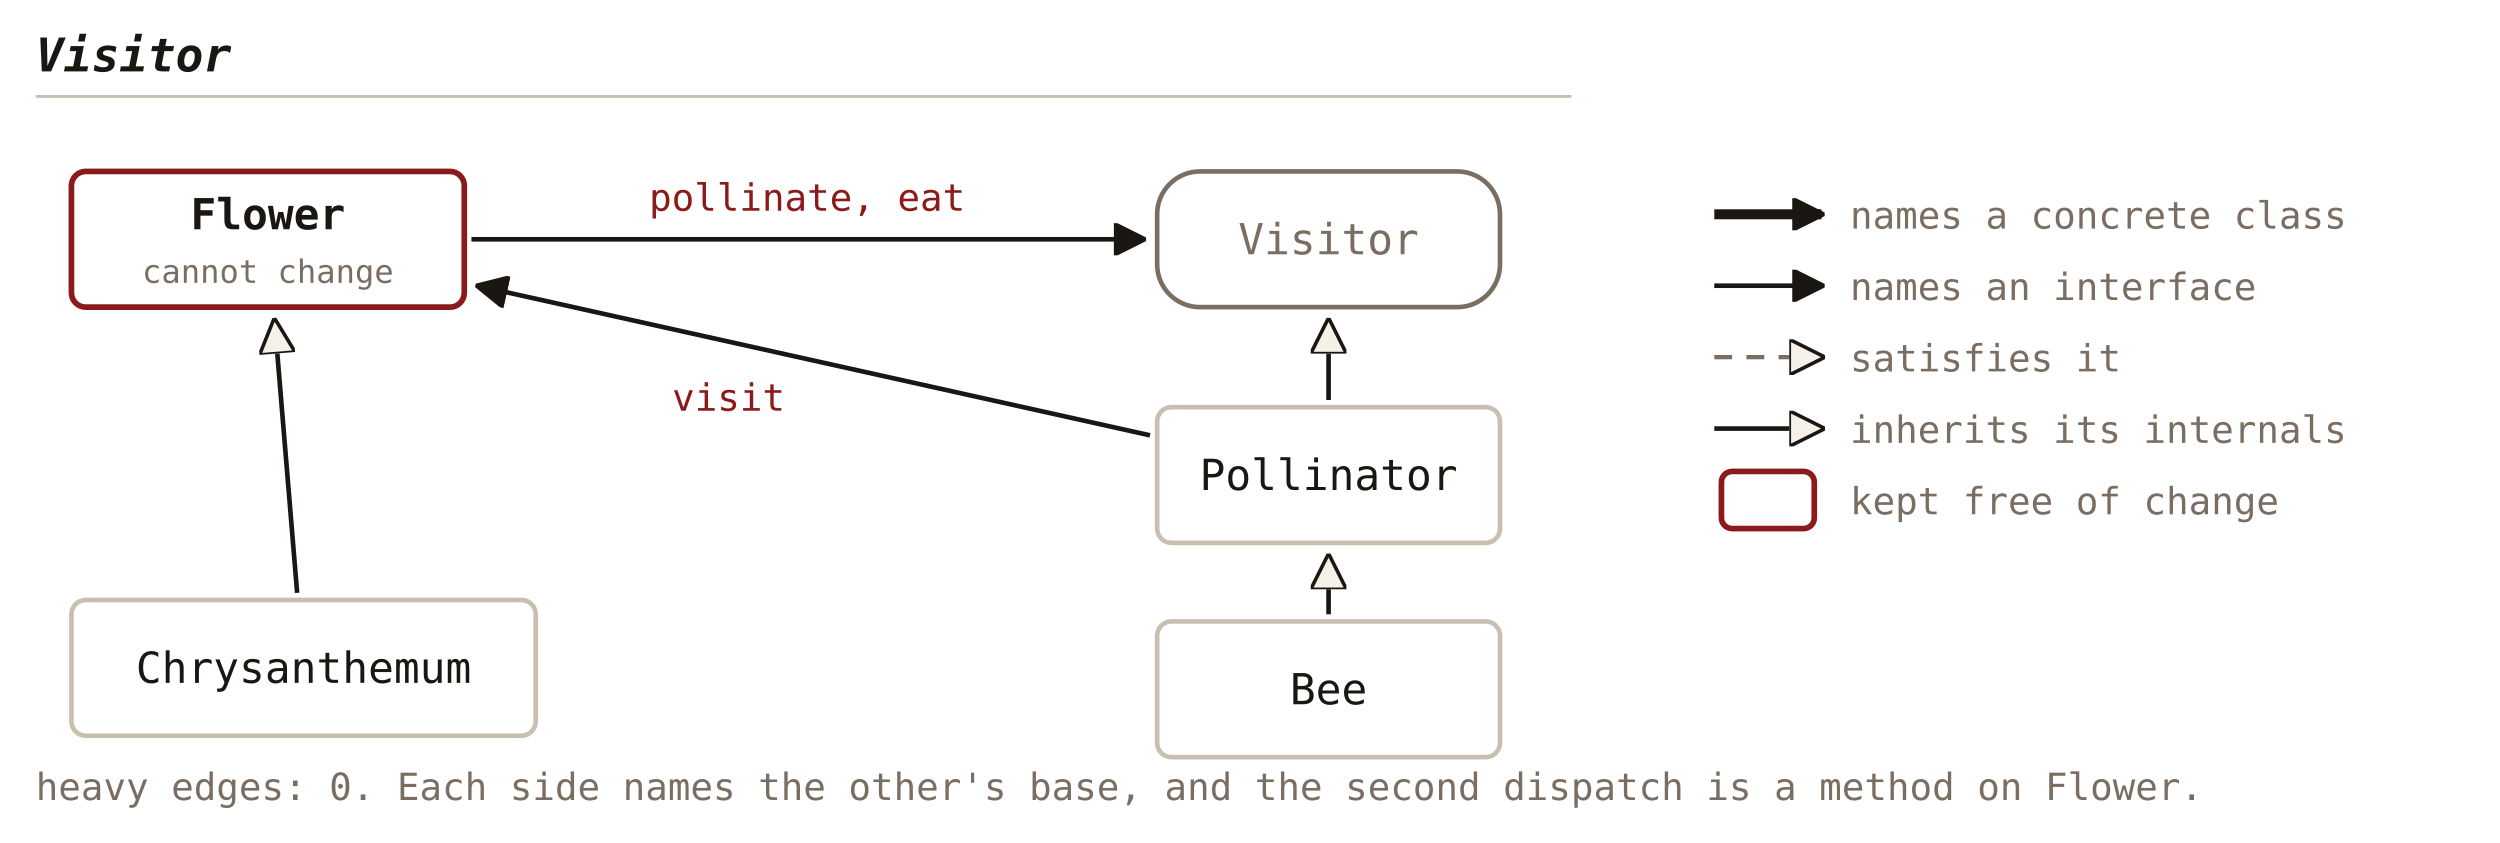
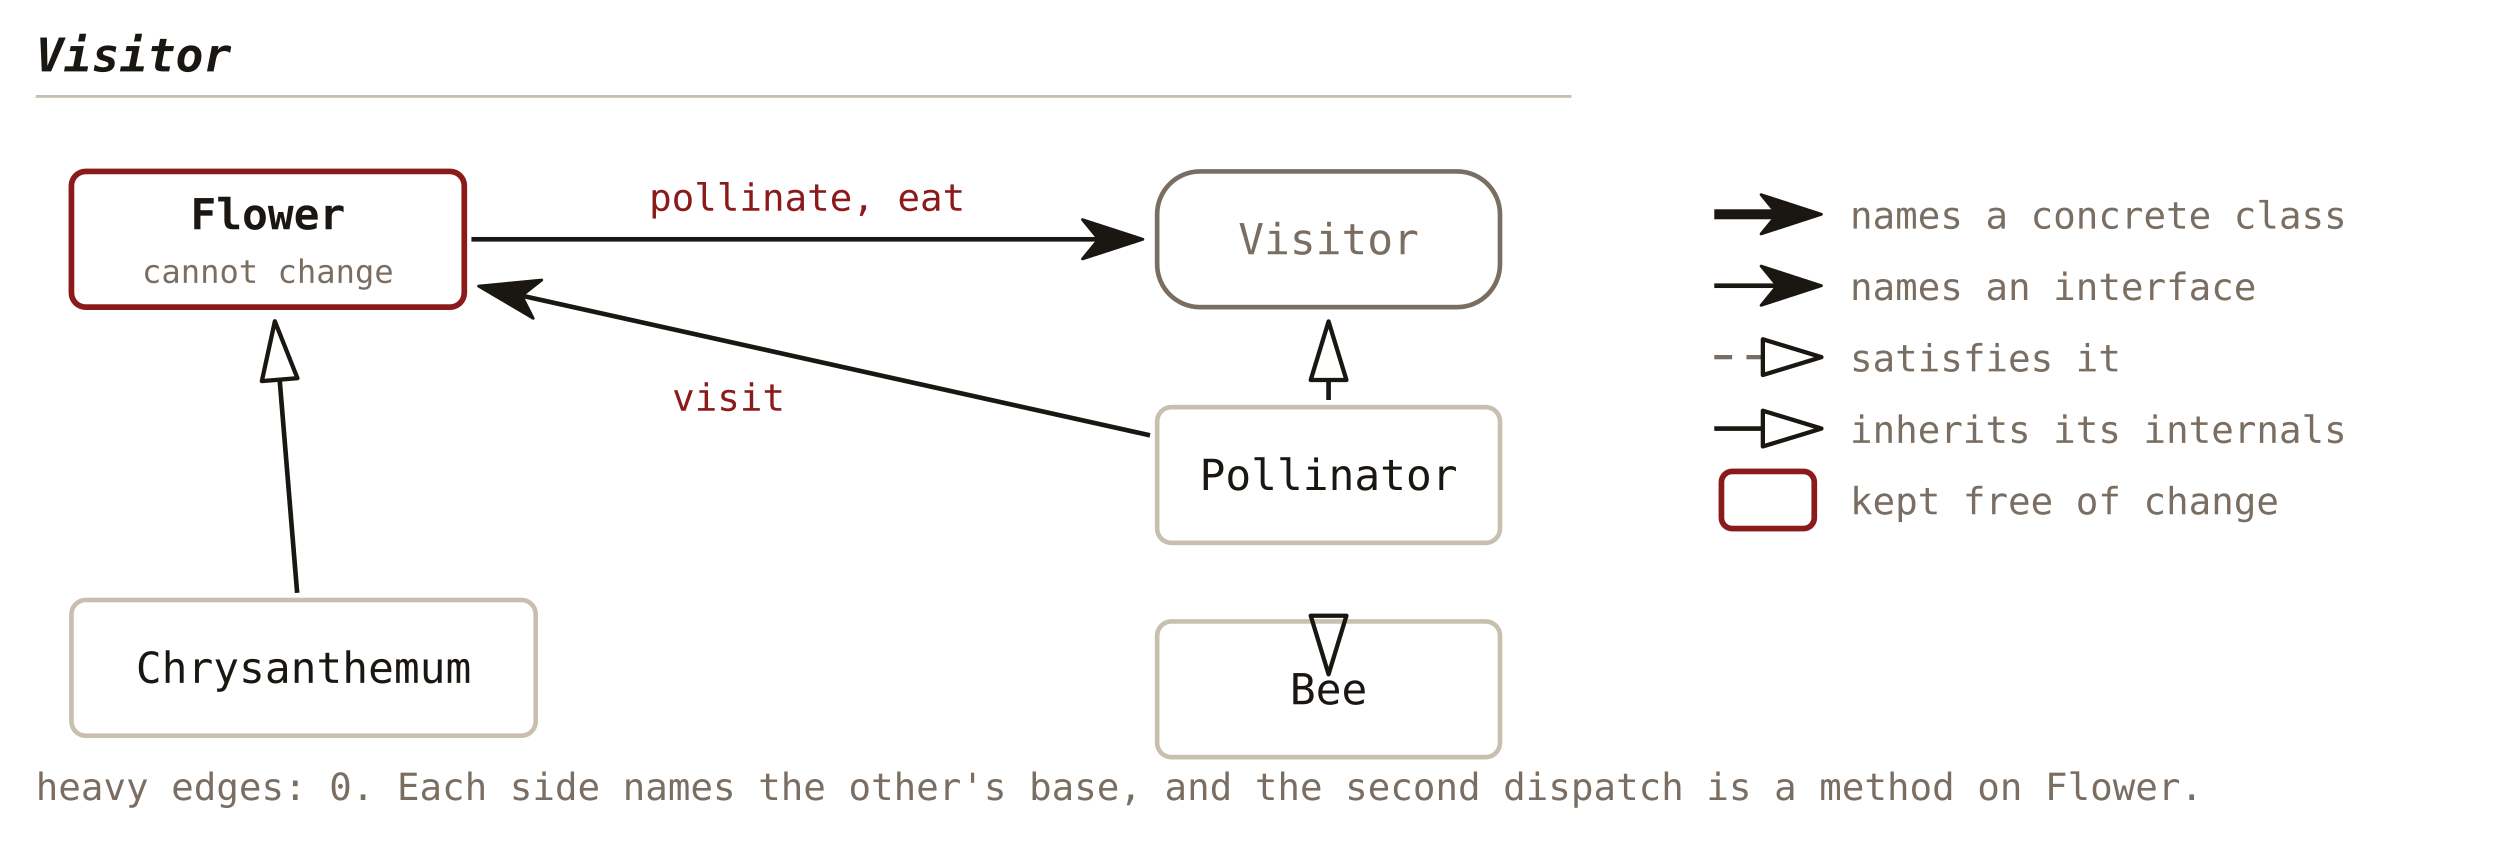
<svg xmlns="http://www.w3.org/2000/svg" viewBox="0 0 700 236" font-family="'JetBrains Mono', Consolas, monospace">
  <defs>
-     <marker id="c33-solid" viewBox="0 0 10 10" refX="9" refY="5" markerWidth="9" markerHeight="9" orient="auto" markerUnits="userSpaceOnUse">
-       <path d="M0,0 L10,5 L0,10 Z" fill="#1a1612" stroke="#1a1612" stroke-width="1" />
+     <marker id="c33-solid" viewBox="0 0 18 12" refX="5" refY="6" markerWidth="18" markerHeight="12" orient="auto" markerUnits="userSpaceOnUse">
+       <path d="M0.5,0.5 L17.4,6 L0.5,11.5 L5,6 Z" fill="#1a1612" stroke="#1a1612" stroke-width="0.8" stroke-linejoin="round" />
    </marker>
-     <marker id="c33-hollow" viewBox="0 0 10 10" refX="9" refY="5" markerWidth="10" markerHeight="10" orient="auto" markerUnits="userSpaceOnUse">
-       <path d="M0,0 L10,5 L0,10 Z" fill="#f5f0e8" stroke="#1a1612" stroke-width="1" />
+     <marker id="c33-hollow" viewBox="0 0 18 12" refX="1" refY="6" markerWidth="18" markerHeight="12" orient="auto" markerUnits="userSpaceOnUse">
+       <path d="M1,1 L17.4,6 L1,11 Z" fill="none" stroke="#1a1612" stroke-width="1.2" stroke-linejoin="round" />
    </marker>
  </defs>
  <text x="10" y="20" font-size="13" font-weight="bold" font-style="italic" fill="#1a1612" text-anchor="start">Visitor</text>
  <line x1="10" y1="27" x2="440" y2="27" stroke="#c8bfb0" stroke-width="0.8" />
  <rect x="20" y="48" width="110" height="38" fill="none" stroke="#8b1a1a" stroke-width="1.6" rx="4" />
  <text x="75.0" y="64.2" font-size="12" font-weight="bold" fill="#1a1612" text-anchor="middle">Flower</text>
  <text x="75.0" y="79.2" font-size="9" fill="#7a6e62" text-anchor="middle">cannot change</text>
  <rect x="324" y="48" width="96" height="38" fill="none" stroke="#7a6e62" stroke-width="1.3" rx="12" />
  <text x="372.0" y="71.2" font-size="12" fill="#7a6e62" text-anchor="middle">Visitor</text>
  <rect x="20" y="168" width="130" height="38" fill="none" stroke="#c8bfb0" stroke-width="1.3" rx="4" />
  <text x="85.0" y="191.2" font-size="12" fill="#1a1612" text-anchor="middle">Chrysanthemum</text>
  <rect x="324" y="114" width="96" height="38" fill="none" stroke="#c8bfb0" stroke-width="1.3" rx="4" />
  <text x="372.0" y="137.2" font-size="12" fill="#1a1612" text-anchor="middle">Pollinator</text>
  <rect x="324" y="174" width="96" height="38" fill="none" stroke="#c8bfb0" stroke-width="1.3" rx="4" />
  <text x="372.0" y="197.2" font-size="12" fill="#1a1612" text-anchor="middle">Bee</text>
-   <line x1="132.0" y1="67.0" x2="320.0" y2="67.0" stroke="#1a1612" stroke-width="1.3" marker-end="url(#c33-solid)" />
+   <line x1="132.0" y1="67.0" x2="307.6" y2="67.0" stroke="#1a1612" stroke-width="1.3" marker-end="url(#c33-solid)" />
  <text x="226.0" y="59.0" font-size="10.5" fill="#8b1a1a" text-anchor="middle">pollinate, eat</text>
-   <line x1="322.0" y1="121.9" x2="134.0" y2="80.1" stroke="#1a1612" stroke-width="1.3" marker-end="url(#c33-solid)" />
+   <line x1="322.0" y1="121.9" x2="146.1" y2="82.8" stroke="#1a1612" stroke-width="1.3" marker-end="url(#c33-solid)" />
  <text x="204.0" y="115.0" font-size="10.5" fill="#8b1a1a" text-anchor="middle">visit</text>
-   <line x1="83.2" y1="166.0" x2="76.9" y2="90.0" stroke="#1a1612" stroke-width="1.3" marker-end="url(#c33-hollow)" />
-   <line x1="372.0" y1="112.0" x2="372.0" y2="90.0" stroke="#1a1612" stroke-width="1.3" marker-end="url(#c33-hollow)" />
-   <line x1="372.0" y1="172.0" x2="372.0" y2="156.0" stroke="#1a1612" stroke-width="1.3" marker-end="url(#c33-hollow)" />
+   <line x1="83.2" y1="166.0" x2="78.3" y2="106.3" stroke="#1a1612" stroke-width="1.3" marker-end="url(#c33-hollow)" />
+   <line x1="372.0" y1="112.0" x2="372.0" y2="106.4" stroke="#1a1612" stroke-width="1.3" marker-end="url(#c33-hollow)" />
+   <line x1="372.0" y1="172.0" x2="372.0" y2="172.4" stroke="#1a1612" stroke-width="1.3" marker-end="url(#c33-hollow)" />
  <text x="10" y="224" font-size="10.5" fill="#7a6e62" text-anchor="start">heavy edges: 0. Each side names the other's base, and the second dispatch is a method on Flower.</text>
-   <line x1="480" y1="60" x2="510" y2="60" stroke="#1a1612" stroke-width="2.8" marker-end="url(#c33-solid)" />
+   <line x1="480" y1="60" x2="497.6" y2="60" stroke="#1a1612" stroke-width="2.8" marker-end="url(#c33-solid)" />
  <text x="518" y="64" font-size="10.5" fill="#7a6e62" text-anchor="start">names a concrete class</text>
-   <line x1="480" y1="80" x2="510" y2="80" stroke="#1a1612" stroke-width="1.3" marker-end="url(#c33-solid)" />
+   <line x1="480" y1="80" x2="497.6" y2="80" stroke="#1a1612" stroke-width="1.3" marker-end="url(#c33-solid)" />
  <text x="518" y="84" font-size="10.5" fill="#7a6e62" text-anchor="start">names an interface</text>
-   <line x1="480" y1="100" x2="510" y2="100" stroke="#7a6e62" stroke-width="1.2" stroke-dasharray="5,4" marker-end="url(#c33-hollow)" />
+   <line x1="480" y1="100" x2="493.6" y2="100" stroke="#7a6e62" stroke-width="1.2" stroke-dasharray="5,4" marker-end="url(#c33-hollow)" />
  <text x="518" y="104" font-size="10.5" fill="#7a6e62" text-anchor="start">satisfies it</text>
-   <line x1="480" y1="120" x2="510" y2="120" stroke="#1a1612" stroke-width="1.3" marker-end="url(#c33-hollow)" />
+   <line x1="480" y1="120" x2="493.6" y2="120" stroke="#1a1612" stroke-width="1.3" marker-end="url(#c33-hollow)" />
  <text x="518" y="124" font-size="10.5" fill="#7a6e62" text-anchor="start">inherits its internals</text>
  <rect x="482" y="132" width="26" height="16" fill="none" stroke="#8b1a1a" stroke-width="1.6" rx="3" />
  <text x="518" y="144" font-size="10.5" fill="#7a6e62" text-anchor="start">kept free of change</text>
</svg>
